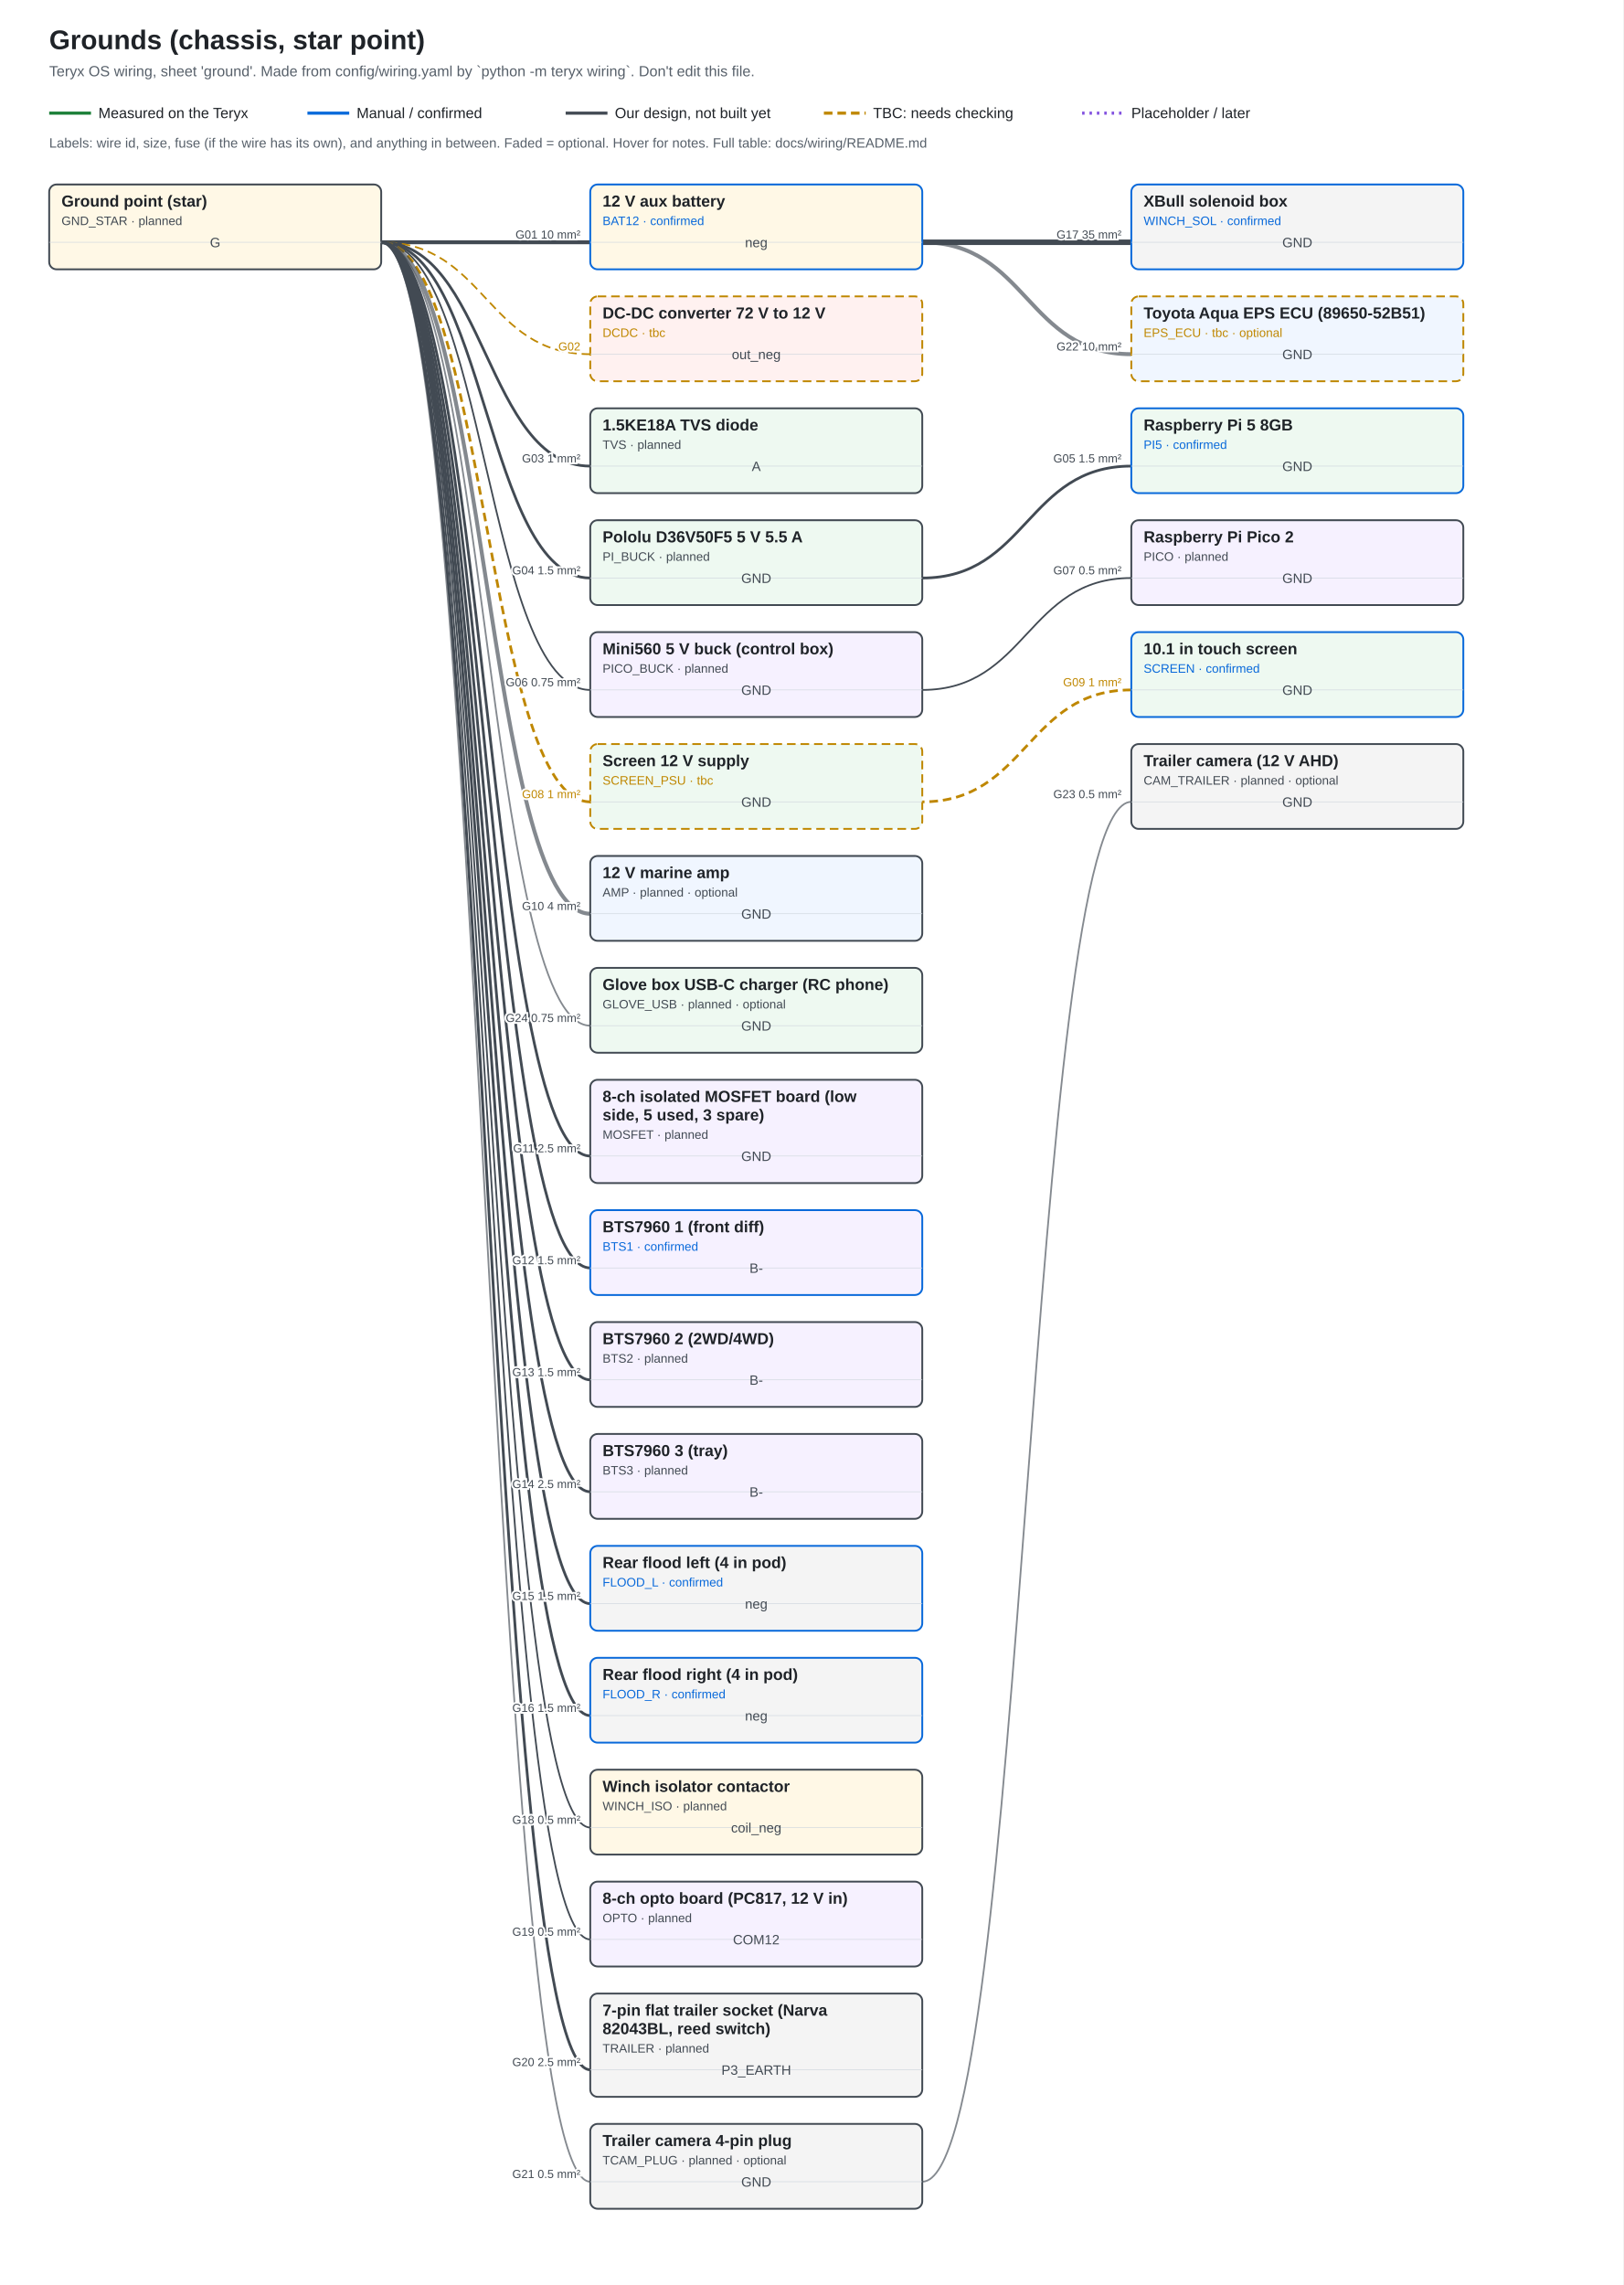
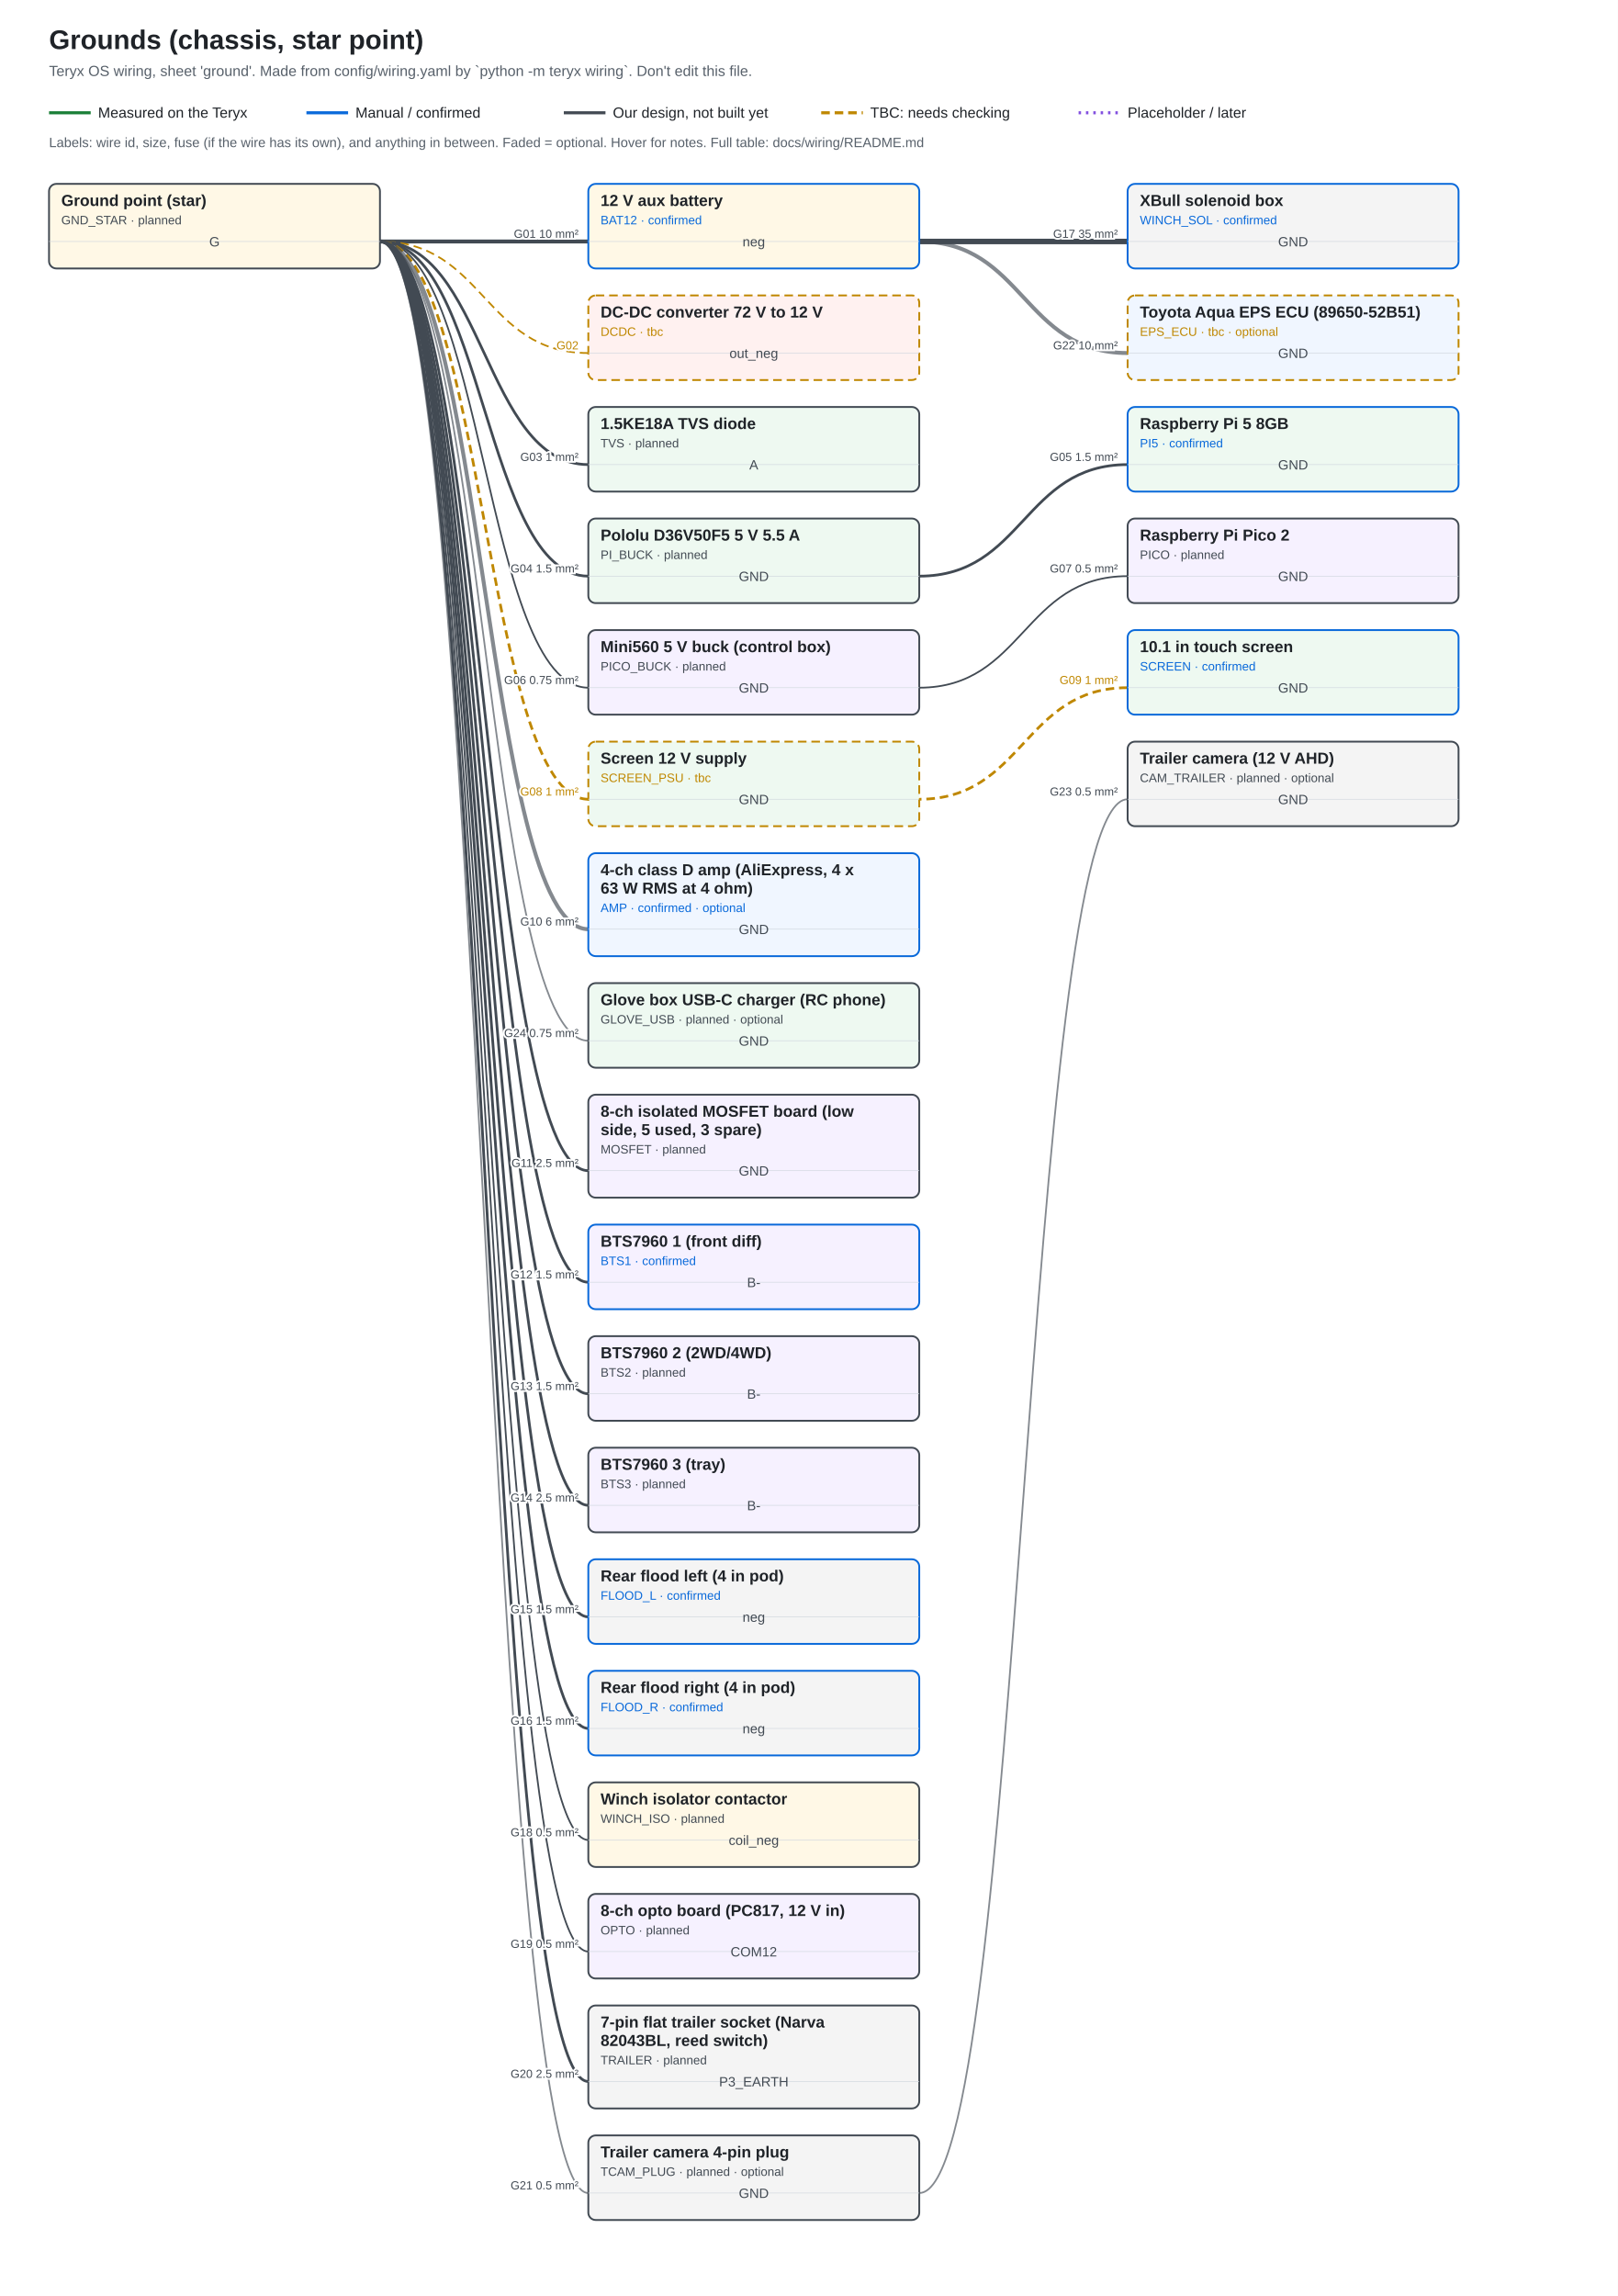
- <svg xmlns="http://www.w3.org/2000/svg" viewBox="0 0 1320 1858" width="1320" height="1858" font-family="Arial, Helvetica, sans-serif" data-sheet="ground">
-   <rect width="1320" height="1858" fill="#ffffff" />
+ <svg xmlns="http://www.w3.org/2000/svg" viewBox="0 0 1320 1873" width="1320" height="1873" font-family="Arial, Helvetica, sans-serif" data-sheet="ground">
+   <rect width="1320" height="1873" fill="#ffffff" />
  <text x="40" y="40" font-size="22" text-anchor="start" font-weight="bold" fill="#1f2328">Grounds (chassis, star point)</text>
  <text x="40" y="62" font-size="12" text-anchor="start" font-weight="normal" fill="#57606a">Teryx OS wiring, sheet 'ground'. Made from config/wiring.yaml by `python -m teryx wiring`. Don't edit this file.</text>
  <line x1="40" y1="92" x2="74" y2="92" stroke="#1a7f37" stroke-width="2.5" />
  <text x="80" y="96" font-size="12" text-anchor="start" font-weight="normal" fill="#1f2328">Measured on the Teryx</text>
  <line x1="250" y1="92" x2="284" y2="92" stroke="#0969da" stroke-width="2.5" />
  <text x="290" y="96" font-size="12" text-anchor="start" font-weight="normal" fill="#1f2328">Manual / confirmed</text>
  <line x1="460" y1="92" x2="494" y2="92" stroke="#424a53" stroke-width="2.5" />
  <text x="500" y="96" font-size="12" text-anchor="start" font-weight="normal" fill="#1f2328">Our design, not built yet</text>
  <line x1="670" y1="92" x2="704" y2="92" stroke="#bf8700" stroke-width="2.5" stroke-dasharray="7 4" />
  <text x="710" y="96" font-size="12" text-anchor="start" font-weight="normal" fill="#1f2328">TBC: needs checking</text>
  <line x1="880" y1="92" x2="914" y2="92" stroke="#8250df" stroke-width="2.5" stroke-dasharray="2 4" />
  <text x="920" y="96" font-size="12" text-anchor="start" font-weight="normal" fill="#1f2328">Placeholder / later</text>
  <text x="40" y="120" font-size="11" text-anchor="start" font-weight="normal" fill="#57606a">Labels: wire id, size, fuse (if the wire has its own), and anything in between. Faded = optional. Hover for notes. Full table: docs/wiring/README.md</text>
  <g data-wire="G01" data-from="BAT12.neg" data-to="GND_STAR.G" data-status="planned">
    <path d="M480,197 C395,197 395,197 310,197" fill="none" stroke="#424a53" stroke-width="3.2" />
  </g>
  <g data-wire="G02" data-from="DCDC.out_neg" data-to="GND_STAR.G" data-status="tbc">
    <path d="M480,288 C395,288 395,197 310,197" fill="none" stroke="#bf8700" stroke-width="1.4" stroke-dasharray="7 4" />
  </g>
  <g data-wire="G03" data-from="TVS.A" data-to="GND_STAR.G" data-status="planned">
    <path d="M480,379 C395,379 395,197 310,197" fill="none" stroke="#424a53" stroke-width="2.2" />
  </g>
  <g data-wire="G04" data-from="PI_BUCK.GND" data-to="GND_STAR.G" data-status="planned">
    <path d="M480,470 C395,470 395,197 310,197" fill="none" stroke="#424a53" stroke-width="2.2" />
  </g>
  <g data-wire="G05" data-from="PI5.GND" data-to="PI_BUCK.GND" data-status="planned">
    <path d="M920,379 C835,379 835,470 750,470" fill="none" stroke="#424a53" stroke-width="2.2" />
  </g>
  <g data-wire="G06" data-from="PICO_BUCK.GND" data-to="GND_STAR.G" data-status="planned">
    <path d="M480,561 C395,561 395,197 310,197" fill="none" stroke="#424a53" stroke-width="1.4" />
  </g>
  <g data-wire="G07" data-from="PICO.GND" data-to="PICO_BUCK.GND" data-status="planned">
    <path d="M920,470 C835,470 835,561 750,561" fill="none" stroke="#424a53" stroke-width="1.4" />
  </g>
  <g data-wire="G08" data-from="SCREEN_PSU.GND" data-to="GND_STAR.G" data-status="tbc">
    <path d="M480,652 C395,652 395,197 310,197" fill="none" stroke="#bf8700" stroke-width="2.2" stroke-dasharray="7 4" />
  </g>
  <g data-wire="G09" data-from="SCREEN.GND" data-to="SCREEN_PSU.GND" data-status="tbc">
    <path d="M920,561 C835,561 835,652 750,652" fill="none" stroke="#bf8700" stroke-width="2.2" stroke-dasharray="7 4" />
  </g>
  <g data-wire="G10" data-from="AMP.GND" data-to="GND_STAR.G" data-status="planned">
-     <path d="M480,743 C395,743 395,197 310,197" fill="none" stroke="#424a53" stroke-width="3.2" stroke-opacity="0.65" />
+     <path d="M480,758 C395,758 395,197 310,197" fill="none" stroke="#424a53" stroke-width="3.2" stroke-opacity="0.65" />
  </g>
  <g data-wire="G24" data-from="GLOVE_USB.GND" data-to="GND_STAR.G" data-status="planned">
-     <path d="M480,834 C395,834 395,197 310,197" fill="none" stroke="#424a53" stroke-width="1.4" stroke-opacity="0.65" />
+     <path d="M480,849 C395,849 395,197 310,197" fill="none" stroke="#424a53" stroke-width="1.4" stroke-opacity="0.65" />
  </g>
  <g data-wire="G11" data-from="MOSFET.GND" data-to="GND_STAR.G" data-status="planned">
-     <path d="M480,940 C395,940 395,197 310,197" fill="none" stroke="#424a53" stroke-width="2.2" />
+     <path d="M480,955 C395,955 395,197 310,197" fill="none" stroke="#424a53" stroke-width="2.2" />
  </g>
  <g data-wire="G12" data-from="BTS1.B-" data-to="GND_STAR.G" data-status="planned">
-     <path d="M480,1031 C395,1031 395,197 310,197" fill="none" stroke="#424a53" stroke-width="2.2" />
+     <path d="M480,1046 C395,1046 395,197 310,197" fill="none" stroke="#424a53" stroke-width="2.2" />
  </g>
  <g data-wire="G13" data-from="BTS2.B-" data-to="GND_STAR.G" data-status="planned">
-     <path d="M480,1122 C395,1122 395,197 310,197" fill="none" stroke="#424a53" stroke-width="2.2" />
+     <path d="M480,1137 C395,1137 395,197 310,197" fill="none" stroke="#424a53" stroke-width="2.2" />
  </g>
  <g data-wire="G14" data-from="BTS3.B-" data-to="GND_STAR.G" data-status="planned">
-     <path d="M480,1213 C395,1213 395,197 310,197" fill="none" stroke="#424a53" stroke-width="2.2" />
+     <path d="M480,1228 C395,1228 395,197 310,197" fill="none" stroke="#424a53" stroke-width="2.2" />
  </g>
  <g data-wire="G15" data-from="FLOOD_L.neg" data-to="GND_STAR.G" data-status="planned">
-     <path d="M480,1304 C395,1304 395,197 310,197" fill="none" stroke="#424a53" stroke-width="2.2" />
+     <path d="M480,1319 C395,1319 395,197 310,197" fill="none" stroke="#424a53" stroke-width="2.2" />
  </g>
  <g data-wire="G16" data-from="FLOOD_R.neg" data-to="GND_STAR.G" data-status="planned">
-     <path d="M480,1395 C395,1395 395,197 310,197" fill="none" stroke="#424a53" stroke-width="2.2" />
+     <path d="M480,1410 C395,1410 395,197 310,197" fill="none" stroke="#424a53" stroke-width="2.2" />
  </g>
  <g data-wire="G17" data-from="WINCH_SOL.GND" data-to="BAT12.neg" data-status="planned">
    <path d="M920,197 C835,197 835,197 750,197" fill="none" stroke="#424a53" stroke-width="4.5" />
  </g>
  <g data-wire="G18" data-from="WINCH_ISO.coil_neg" data-to="GND_STAR.G" data-status="planned">
-     <path d="M480,1486 C395,1486 395,197 310,197" fill="none" stroke="#424a53" stroke-width="1.4" />
+     <path d="M480,1501 C395,1501 395,197 310,197" fill="none" stroke="#424a53" stroke-width="1.4" />
  </g>
  <g data-wire="G19" data-from="OPTO.COM12" data-to="GND_STAR.G" data-status="planned">
-     <path d="M480,1577 C395,1577 395,197 310,197" fill="none" stroke="#424a53" stroke-width="1.4" />
+     <path d="M480,1592 C395,1592 395,197 310,197" fill="none" stroke="#424a53" stroke-width="1.4" />
  </g>
  <g data-wire="G20" data-from="TRAILER.P3_EARTH" data-to="GND_STAR.G" data-status="planned">
-     <path d="M480,1683 C395,1683 395,197 310,197" fill="none" stroke="#424a53" stroke-width="2.2" />
+     <path d="M480,1698 C395,1698 395,197 310,197" fill="none" stroke="#424a53" stroke-width="2.2" />
  </g>
  <g data-wire="G21" data-from="TCAM_PLUG.GND" data-to="GND_STAR.G" data-status="planned">
-     <path d="M480,1774 C395,1774 395,197 310,197" fill="none" stroke="#424a53" stroke-width="1.4" stroke-opacity="0.65" />
+     <path d="M480,1789 C395,1789 395,197 310,197" fill="none" stroke="#424a53" stroke-width="1.4" stroke-opacity="0.65" />
  </g>
  <g data-wire="G22" data-from="EPS_ECU.GND" data-to="BAT12.neg" data-status="planned">
    <path d="M920,288 C835,288 835,197 750,197" fill="none" stroke="#424a53" stroke-width="3.2" stroke-opacity="0.65" />
  </g>
  <g data-wire="G23" data-from="CAM_TRAILER.GND" data-to="TCAM_PLUG.GND" data-status="planned">
-     <path d="M920,652 C835,652 835,1774 750,1774" fill="none" stroke="#424a53" stroke-width="1.4" stroke-opacity="0.65" />
+     <path d="M920,652 C835,652 835,1789 750,1789" fill="none" stroke="#424a53" stroke-width="1.4" stroke-opacity="0.65" />
  </g>
  <g data-device="GND_STAR" data-status="planned">
    <rect x="40" y="150" width="270" height="69" rx="6" fill="#fff8e6" stroke="#424a53" stroke-width="1.5" />
    <text x="50" y="168" font-size="13" text-anchor="start" font-weight="bold" fill="#1f2328">Ground point (star)</text>
    <text x="50" y="183" font-size="10" text-anchor="start" font-weight="normal" fill="#424a53">GND_STAR · planned</text>
    <line x1="40" y1="197" x2="310" y2="197" stroke="#d0d7de" stroke-width="0.5" />
    <text x="175" y="201" font-size="11" text-anchor="middle" font-weight="normal" fill="#424a53">G</text>
  </g>
  <g data-device="BAT12" data-status="confirmed">
    <rect x="480" y="150" width="270" height="69" rx="6" fill="#fff8e6" stroke="#0969da" stroke-width="1.5" />
    <text x="490" y="168" font-size="13" text-anchor="start" font-weight="bold" fill="#1f2328">12 V aux battery</text>
    <text x="490" y="183" font-size="10" text-anchor="start" font-weight="normal" fill="#0969da">BAT12 · confirmed</text>
    <line x1="480" y1="197" x2="750" y2="197" stroke="#d0d7de" stroke-width="0.5" />
    <text x="615" y="201" font-size="11" text-anchor="middle" font-weight="normal" fill="#424a53">neg</text>
  </g>
  <g data-device="DCDC" data-status="tbc">
    <rect x="480" y="241" width="270" height="69" rx="6" fill="#fff1f0" stroke="#bf8700" stroke-width="1.5" stroke-dasharray="7 4" />
    <text x="490" y="259" font-size="13" text-anchor="start" font-weight="bold" fill="#1f2328">DC-DC converter 72 V to 12 V</text>
    <text x="490" y="274" font-size="10" text-anchor="start" font-weight="normal" fill="#bf8700">DCDC · tbc</text>
    <line x1="480" y1="288" x2="750" y2="288" stroke="#d0d7de" stroke-width="0.5" />
    <text x="615" y="292" font-size="11" text-anchor="middle" font-weight="normal" fill="#424a53">out_neg</text>
  </g>
  <g data-device="TVS" data-status="planned">
    <rect x="480" y="332" width="270" height="69" rx="6" fill="#eef9f1" stroke="#424a53" stroke-width="1.5" />
    <text x="490" y="350" font-size="13" text-anchor="start" font-weight="bold" fill="#1f2328">1.5KE18A TVS diode</text>
    <text x="490" y="365" font-size="10" text-anchor="start" font-weight="normal" fill="#424a53">TVS · planned</text>
    <line x1="480" y1="379" x2="750" y2="379" stroke="#d0d7de" stroke-width="0.5" />
    <text x="615" y="383" font-size="11" text-anchor="middle" font-weight="normal" fill="#424a53">A</text>
  </g>
  <g data-device="PI_BUCK" data-status="planned">
    <rect x="480" y="423" width="270" height="69" rx="6" fill="#eef9f1" stroke="#424a53" stroke-width="1.5" />
    <text x="490" y="441" font-size="13" text-anchor="start" font-weight="bold" fill="#1f2328">Pololu D36V50F5 5 V 5.5 A</text>
    <text x="490" y="456" font-size="10" text-anchor="start" font-weight="normal" fill="#424a53">PI_BUCK · planned</text>
    <line x1="480" y1="470" x2="750" y2="470" stroke="#d0d7de" stroke-width="0.5" />
    <text x="615" y="474" font-size="11" text-anchor="middle" font-weight="normal" fill="#424a53">GND</text>
  </g>
  <g data-device="PICO_BUCK" data-status="planned">
    <rect x="480" y="514" width="270" height="69" rx="6" fill="#f6f1ff" stroke="#424a53" stroke-width="1.5" />
    <text x="490" y="532" font-size="13" text-anchor="start" font-weight="bold" fill="#1f2328">Mini560 5 V buck (control box)</text>
    <text x="490" y="547" font-size="10" text-anchor="start" font-weight="normal" fill="#424a53">PICO_BUCK · planned</text>
    <line x1="480" y1="561" x2="750" y2="561" stroke="#d0d7de" stroke-width="0.5" />
    <text x="615" y="565" font-size="11" text-anchor="middle" font-weight="normal" fill="#424a53">GND</text>
  </g>
  <g data-device="SCREEN_PSU" data-status="tbc">
    <rect x="480" y="605" width="270" height="69" rx="6" fill="#eef9f1" stroke="#bf8700" stroke-width="1.5" stroke-dasharray="7 4" />
    <text x="490" y="623" font-size="13" text-anchor="start" font-weight="bold" fill="#1f2328">Screen 12 V supply</text>
    <text x="490" y="638" font-size="10" text-anchor="start" font-weight="normal" fill="#bf8700">SCREEN_PSU · tbc</text>
    <line x1="480" y1="652" x2="750" y2="652" stroke="#d0d7de" stroke-width="0.5" />
    <text x="615" y="656" font-size="11" text-anchor="middle" font-weight="normal" fill="#424a53">GND</text>
  </g>
-   <g data-device="AMP" data-status="planned">
-     <rect x="480" y="696" width="270" height="69" rx="6" fill="#f0f6ff" stroke="#424a53" stroke-width="1.5" />
-     <text x="490" y="714" font-size="13" text-anchor="start" font-weight="bold" fill="#1f2328">12 V marine amp</text>
-     <text x="490" y="729" font-size="10" text-anchor="start" font-weight="normal" fill="#424a53">AMP · planned · optional</text>
-     <line x1="480" y1="743" x2="750" y2="743" stroke="#d0d7de" stroke-width="0.5" />
-     <text x="615" y="747" font-size="11" text-anchor="middle" font-weight="normal" fill="#424a53">GND</text>
+   <g data-device="AMP" data-status="confirmed">
+     <rect x="480" y="696" width="270" height="84" rx="6" fill="#f0f6ff" stroke="#0969da" stroke-width="1.5" />
+     <text x="490" y="714" font-size="13" text-anchor="start" font-weight="bold" fill="#1f2328">4-ch class D amp (AliExpress, 4 x</text>
+     <text x="490" y="729" font-size="13" text-anchor="start" font-weight="bold" fill="#1f2328">63 W RMS at 4 ohm)</text>
+     <text x="490" y="744" font-size="10" text-anchor="start" font-weight="normal" fill="#0969da">AMP · confirmed · optional</text>
+     <line x1="480" y1="758" x2="750" y2="758" stroke="#d0d7de" stroke-width="0.5" />
+     <text x="615" y="762" font-size="11" text-anchor="middle" font-weight="normal" fill="#424a53">GND</text>
  </g>
  <g data-device="GLOVE_USB" data-status="planned">
-     <rect x="480" y="787" width="270" height="69" rx="6" fill="#eef9f1" stroke="#424a53" stroke-width="1.5" />
-     <text x="490" y="805" font-size="13" text-anchor="start" font-weight="bold" fill="#1f2328">Glove box USB-C charger (RC phone)</text>
-     <text x="490" y="820" font-size="10" text-anchor="start" font-weight="normal" fill="#424a53">GLOVE_USB · planned · optional</text>
-     <line x1="480" y1="834" x2="750" y2="834" stroke="#d0d7de" stroke-width="0.5" />
-     <text x="615" y="838" font-size="11" text-anchor="middle" font-weight="normal" fill="#424a53">GND</text>
+     <rect x="480" y="802" width="270" height="69" rx="6" fill="#eef9f1" stroke="#424a53" stroke-width="1.5" />
+     <text x="490" y="820" font-size="13" text-anchor="start" font-weight="bold" fill="#1f2328">Glove box USB-C charger (RC phone)</text>
+     <text x="490" y="835" font-size="10" text-anchor="start" font-weight="normal" fill="#424a53">GLOVE_USB · planned · optional</text>
+     <line x1="480" y1="849" x2="750" y2="849" stroke="#d0d7de" stroke-width="0.5" />
+     <text x="615" y="853" font-size="11" text-anchor="middle" font-weight="normal" fill="#424a53">GND</text>
  </g>
  <g data-device="MOSFET" data-status="planned">
-     <rect x="480" y="878" width="270" height="84" rx="6" fill="#f6f1ff" stroke="#424a53" stroke-width="1.5" />
-     <text x="490" y="896" font-size="13" text-anchor="start" font-weight="bold" fill="#1f2328">8-ch isolated MOSFET board (low</text>
-     <text x="490" y="911" font-size="13" text-anchor="start" font-weight="bold" fill="#1f2328">side, 5 used, 3 spare)</text>
-     <text x="490" y="926" font-size="10" text-anchor="start" font-weight="normal" fill="#424a53">MOSFET · planned</text>
-     <line x1="480" y1="940" x2="750" y2="940" stroke="#d0d7de" stroke-width="0.5" />
-     <text x="615" y="944" font-size="11" text-anchor="middle" font-weight="normal" fill="#424a53">GND</text>
+     <rect x="480" y="893" width="270" height="84" rx="6" fill="#f6f1ff" stroke="#424a53" stroke-width="1.5" />
+     <text x="490" y="911" font-size="13" text-anchor="start" font-weight="bold" fill="#1f2328">8-ch isolated MOSFET board (low</text>
+     <text x="490" y="926" font-size="13" text-anchor="start" font-weight="bold" fill="#1f2328">side, 5 used, 3 spare)</text>
+     <text x="490" y="941" font-size="10" text-anchor="start" font-weight="normal" fill="#424a53">MOSFET · planned</text>
+     <line x1="480" y1="955" x2="750" y2="955" stroke="#d0d7de" stroke-width="0.5" />
+     <text x="615" y="959" font-size="11" text-anchor="middle" font-weight="normal" fill="#424a53">GND</text>
  </g>
  <g data-device="BTS1" data-status="confirmed">
-     <rect x="480" y="984" width="270" height="69" rx="6" fill="#f6f1ff" stroke="#0969da" stroke-width="1.5" />
-     <text x="490" y="1002" font-size="13" text-anchor="start" font-weight="bold" fill="#1f2328">BTS7960 1 (front diff)</text>
-     <text x="490" y="1017" font-size="10" text-anchor="start" font-weight="normal" fill="#0969da">BTS1 · confirmed</text>
-     <line x1="480" y1="1031" x2="750" y2="1031" stroke="#d0d7de" stroke-width="0.5" />
-     <text x="615" y="1035" font-size="11" text-anchor="middle" font-weight="normal" fill="#424a53">B-</text>
+     <rect x="480" y="999" width="270" height="69" rx="6" fill="#f6f1ff" stroke="#0969da" stroke-width="1.5" />
+     <text x="490" y="1017" font-size="13" text-anchor="start" font-weight="bold" fill="#1f2328">BTS7960 1 (front diff)</text>
+     <text x="490" y="1032" font-size="10" text-anchor="start" font-weight="normal" fill="#0969da">BTS1 · confirmed</text>
+     <line x1="480" y1="1046" x2="750" y2="1046" stroke="#d0d7de" stroke-width="0.5" />
+     <text x="615" y="1050" font-size="11" text-anchor="middle" font-weight="normal" fill="#424a53">B-</text>
  </g>
  <g data-device="BTS2" data-status="planned">
-     <rect x="480" y="1075" width="270" height="69" rx="6" fill="#f6f1ff" stroke="#424a53" stroke-width="1.5" />
-     <text x="490" y="1093" font-size="13" text-anchor="start" font-weight="bold" fill="#1f2328">BTS7960 2 (2WD/4WD)</text>
-     <text x="490" y="1108" font-size="10" text-anchor="start" font-weight="normal" fill="#424a53">BTS2 · planned</text>
-     <line x1="480" y1="1122" x2="750" y2="1122" stroke="#d0d7de" stroke-width="0.5" />
-     <text x="615" y="1126" font-size="11" text-anchor="middle" font-weight="normal" fill="#424a53">B-</text>
+     <rect x="480" y="1090" width="270" height="69" rx="6" fill="#f6f1ff" stroke="#424a53" stroke-width="1.5" />
+     <text x="490" y="1108" font-size="13" text-anchor="start" font-weight="bold" fill="#1f2328">BTS7960 2 (2WD/4WD)</text>
+     <text x="490" y="1123" font-size="10" text-anchor="start" font-weight="normal" fill="#424a53">BTS2 · planned</text>
+     <line x1="480" y1="1137" x2="750" y2="1137" stroke="#d0d7de" stroke-width="0.5" />
+     <text x="615" y="1141" font-size="11" text-anchor="middle" font-weight="normal" fill="#424a53">B-</text>
  </g>
  <g data-device="BTS3" data-status="planned">
-     <rect x="480" y="1166" width="270" height="69" rx="6" fill="#f6f1ff" stroke="#424a53" stroke-width="1.5" />
-     <text x="490" y="1184" font-size="13" text-anchor="start" font-weight="bold" fill="#1f2328">BTS7960 3 (tray)</text>
-     <text x="490" y="1199" font-size="10" text-anchor="start" font-weight="normal" fill="#424a53">BTS3 · planned</text>
-     <line x1="480" y1="1213" x2="750" y2="1213" stroke="#d0d7de" stroke-width="0.5" />
-     <text x="615" y="1217" font-size="11" text-anchor="middle" font-weight="normal" fill="#424a53">B-</text>
+     <rect x="480" y="1181" width="270" height="69" rx="6" fill="#f6f1ff" stroke="#424a53" stroke-width="1.5" />
+     <text x="490" y="1199" font-size="13" text-anchor="start" font-weight="bold" fill="#1f2328">BTS7960 3 (tray)</text>
+     <text x="490" y="1214" font-size="10" text-anchor="start" font-weight="normal" fill="#424a53">BTS3 · planned</text>
+     <line x1="480" y1="1228" x2="750" y2="1228" stroke="#d0d7de" stroke-width="0.5" />
+     <text x="615" y="1232" font-size="11" text-anchor="middle" font-weight="normal" fill="#424a53">B-</text>
  </g>
  <g data-device="FLOOD_L" data-status="confirmed">
-     <rect x="480" y="1257" width="270" height="69" rx="6" fill="#f4f4f4" stroke="#0969da" stroke-width="1.5" />
-     <text x="490" y="1275" font-size="13" text-anchor="start" font-weight="bold" fill="#1f2328">Rear flood left (4 in pod)</text>
-     <text x="490" y="1290" font-size="10" text-anchor="start" font-weight="normal" fill="#0969da">FLOOD_L · confirmed</text>
-     <line x1="480" y1="1304" x2="750" y2="1304" stroke="#d0d7de" stroke-width="0.5" />
-     <text x="615" y="1308" font-size="11" text-anchor="middle" font-weight="normal" fill="#424a53">neg</text>
+     <rect x="480" y="1272" width="270" height="69" rx="6" fill="#f4f4f4" stroke="#0969da" stroke-width="1.5" />
+     <text x="490" y="1290" font-size="13" text-anchor="start" font-weight="bold" fill="#1f2328">Rear flood left (4 in pod)</text>
+     <text x="490" y="1305" font-size="10" text-anchor="start" font-weight="normal" fill="#0969da">FLOOD_L · confirmed</text>
+     <line x1="480" y1="1319" x2="750" y2="1319" stroke="#d0d7de" stroke-width="0.5" />
+     <text x="615" y="1323" font-size="11" text-anchor="middle" font-weight="normal" fill="#424a53">neg</text>
  </g>
  <g data-device="FLOOD_R" data-status="confirmed">
-     <rect x="480" y="1348" width="270" height="69" rx="6" fill="#f4f4f4" stroke="#0969da" stroke-width="1.5" />
-     <text x="490" y="1366" font-size="13" text-anchor="start" font-weight="bold" fill="#1f2328">Rear flood right (4 in pod)</text>
-     <text x="490" y="1381" font-size="10" text-anchor="start" font-weight="normal" fill="#0969da">FLOOD_R · confirmed</text>
-     <line x1="480" y1="1395" x2="750" y2="1395" stroke="#d0d7de" stroke-width="0.5" />
-     <text x="615" y="1399" font-size="11" text-anchor="middle" font-weight="normal" fill="#424a53">neg</text>
+     <rect x="480" y="1363" width="270" height="69" rx="6" fill="#f4f4f4" stroke="#0969da" stroke-width="1.5" />
+     <text x="490" y="1381" font-size="13" text-anchor="start" font-weight="bold" fill="#1f2328">Rear flood right (4 in pod)</text>
+     <text x="490" y="1396" font-size="10" text-anchor="start" font-weight="normal" fill="#0969da">FLOOD_R · confirmed</text>
+     <line x1="480" y1="1410" x2="750" y2="1410" stroke="#d0d7de" stroke-width="0.5" />
+     <text x="615" y="1414" font-size="11" text-anchor="middle" font-weight="normal" fill="#424a53">neg</text>
  </g>
  <g data-device="WINCH_ISO" data-status="planned">
-     <rect x="480" y="1439" width="270" height="69" rx="6" fill="#fff8e6" stroke="#424a53" stroke-width="1.5" />
-     <text x="490" y="1457" font-size="13" text-anchor="start" font-weight="bold" fill="#1f2328">Winch isolator contactor</text>
-     <text x="490" y="1472" font-size="10" text-anchor="start" font-weight="normal" fill="#424a53">WINCH_ISO · planned</text>
-     <line x1="480" y1="1486" x2="750" y2="1486" stroke="#d0d7de" stroke-width="0.5" />
-     <text x="615" y="1490" font-size="11" text-anchor="middle" font-weight="normal" fill="#424a53">coil_neg</text>
+     <rect x="480" y="1454" width="270" height="69" rx="6" fill="#fff8e6" stroke="#424a53" stroke-width="1.5" />
+     <text x="490" y="1472" font-size="13" text-anchor="start" font-weight="bold" fill="#1f2328">Winch isolator contactor</text>
+     <text x="490" y="1487" font-size="10" text-anchor="start" font-weight="normal" fill="#424a53">WINCH_ISO · planned</text>
+     <line x1="480" y1="1501" x2="750" y2="1501" stroke="#d0d7de" stroke-width="0.5" />
+     <text x="615" y="1505" font-size="11" text-anchor="middle" font-weight="normal" fill="#424a53">coil_neg</text>
  </g>
  <g data-device="OPTO" data-status="planned">
-     <rect x="480" y="1530" width="270" height="69" rx="6" fill="#f6f1ff" stroke="#424a53" stroke-width="1.5" />
-     <text x="490" y="1548" font-size="13" text-anchor="start" font-weight="bold" fill="#1f2328">8-ch opto board (PC817, 12 V in)</text>
-     <text x="490" y="1563" font-size="10" text-anchor="start" font-weight="normal" fill="#424a53">OPTO · planned</text>
-     <line x1="480" y1="1577" x2="750" y2="1577" stroke="#d0d7de" stroke-width="0.5" />
-     <text x="615" y="1581" font-size="11" text-anchor="middle" font-weight="normal" fill="#424a53">COM12</text>
+     <rect x="480" y="1545" width="270" height="69" rx="6" fill="#f6f1ff" stroke="#424a53" stroke-width="1.5" />
+     <text x="490" y="1563" font-size="13" text-anchor="start" font-weight="bold" fill="#1f2328">8-ch opto board (PC817, 12 V in)</text>
+     <text x="490" y="1578" font-size="10" text-anchor="start" font-weight="normal" fill="#424a53">OPTO · planned</text>
+     <line x1="480" y1="1592" x2="750" y2="1592" stroke="#d0d7de" stroke-width="0.5" />
+     <text x="615" y="1596" font-size="11" text-anchor="middle" font-weight="normal" fill="#424a53">COM12</text>
  </g>
  <g data-device="TRAILER" data-status="planned">
-     <rect x="480" y="1621" width="270" height="84" rx="6" fill="#f4f4f4" stroke="#424a53" stroke-width="1.5" />
-     <text x="490" y="1639" font-size="13" text-anchor="start" font-weight="bold" fill="#1f2328">7-pin flat trailer socket (Narva</text>
-     <text x="490" y="1654" font-size="13" text-anchor="start" font-weight="bold" fill="#1f2328">82043BL, reed switch)</text>
-     <text x="490" y="1669" font-size="10" text-anchor="start" font-weight="normal" fill="#424a53">TRAILER · planned</text>
-     <line x1="480" y1="1683" x2="750" y2="1683" stroke="#d0d7de" stroke-width="0.5" />
-     <text x="615" y="1687" font-size="11" text-anchor="middle" font-weight="normal" fill="#424a53">P3_EARTH</text>
+     <rect x="480" y="1636" width="270" height="84" rx="6" fill="#f4f4f4" stroke="#424a53" stroke-width="1.5" />
+     <text x="490" y="1654" font-size="13" text-anchor="start" font-weight="bold" fill="#1f2328">7-pin flat trailer socket (Narva</text>
+     <text x="490" y="1669" font-size="13" text-anchor="start" font-weight="bold" fill="#1f2328">82043BL, reed switch)</text>
+     <text x="490" y="1684" font-size="10" text-anchor="start" font-weight="normal" fill="#424a53">TRAILER · planned</text>
+     <line x1="480" y1="1698" x2="750" y2="1698" stroke="#d0d7de" stroke-width="0.5" />
+     <text x="615" y="1702" font-size="11" text-anchor="middle" font-weight="normal" fill="#424a53">P3_EARTH</text>
  </g>
  <g data-device="TCAM_PLUG" data-status="planned">
-     <rect x="480" y="1727" width="270" height="69" rx="6" fill="#f4f4f4" stroke="#424a53" stroke-width="1.5" />
-     <text x="490" y="1745" font-size="13" text-anchor="start" font-weight="bold" fill="#1f2328">Trailer camera 4-pin plug</text>
-     <text x="490" y="1760" font-size="10" text-anchor="start" font-weight="normal" fill="#424a53">TCAM_PLUG · planned · optional</text>
-     <line x1="480" y1="1774" x2="750" y2="1774" stroke="#d0d7de" stroke-width="0.5" />
-     <text x="615" y="1778" font-size="11" text-anchor="middle" font-weight="normal" fill="#424a53">GND</text>
+     <rect x="480" y="1742" width="270" height="69" rx="6" fill="#f4f4f4" stroke="#424a53" stroke-width="1.5" />
+     <text x="490" y="1760" font-size="13" text-anchor="start" font-weight="bold" fill="#1f2328">Trailer camera 4-pin plug</text>
+     <text x="490" y="1775" font-size="10" text-anchor="start" font-weight="normal" fill="#424a53">TCAM_PLUG · planned · optional</text>
+     <line x1="480" y1="1789" x2="750" y2="1789" stroke="#d0d7de" stroke-width="0.5" />
+     <text x="615" y="1793" font-size="11" text-anchor="middle" font-weight="normal" fill="#424a53">GND</text>
  </g>
  <g data-device="WINCH_SOL" data-status="confirmed">
    <rect x="920" y="150" width="270" height="69" rx="6" fill="#f4f4f4" stroke="#0969da" stroke-width="1.5" />
    <text x="930" y="168" font-size="13" text-anchor="start" font-weight="bold" fill="#1f2328">XBull solenoid box</text>
    <text x="930" y="183" font-size="10" text-anchor="start" font-weight="normal" fill="#0969da">WINCH_SOL · confirmed</text>
    <line x1="920" y1="197" x2="1190" y2="197" stroke="#d0d7de" stroke-width="0.5" />
    <text x="1055" y="201" font-size="11" text-anchor="middle" font-weight="normal" fill="#424a53">GND</text>
  </g>
  <g data-device="EPS_ECU" data-status="tbc">
    <rect x="920" y="241" width="270" height="69" rx="6" fill="#f0f6ff" stroke="#bf8700" stroke-width="1.5" stroke-dasharray="7 4" />
    <text x="930" y="259" font-size="13" text-anchor="start" font-weight="bold" fill="#1f2328">Toyota Aqua EPS ECU (89650-52B51)</text>
    <text x="930" y="274" font-size="10" text-anchor="start" font-weight="normal" fill="#bf8700">EPS_ECU · tbc · optional</text>
    <line x1="920" y1="288" x2="1190" y2="288" stroke="#d0d7de" stroke-width="0.5" />
    <text x="1055" y="292" font-size="11" text-anchor="middle" font-weight="normal" fill="#424a53">GND</text>
  </g>
  <g data-device="PI5" data-status="confirmed">
    <rect x="920" y="332" width="270" height="69" rx="6" fill="#eef9f1" stroke="#0969da" stroke-width="1.5" />
    <text x="930" y="350" font-size="13" text-anchor="start" font-weight="bold" fill="#1f2328">Raspberry Pi 5 8GB</text>
    <text x="930" y="365" font-size="10" text-anchor="start" font-weight="normal" fill="#0969da">PI5 · confirmed</text>
    <line x1="920" y1="379" x2="1190" y2="379" stroke="#d0d7de" stroke-width="0.5" />
    <text x="1055" y="383" font-size="11" text-anchor="middle" font-weight="normal" fill="#424a53">GND</text>
  </g>
  <g data-device="PICO" data-status="planned">
    <rect x="920" y="423" width="270" height="69" rx="6" fill="#f6f1ff" stroke="#424a53" stroke-width="1.5" />
    <text x="930" y="441" font-size="13" text-anchor="start" font-weight="bold" fill="#1f2328">Raspberry Pi Pico 2</text>
    <text x="930" y="456" font-size="10" text-anchor="start" font-weight="normal" fill="#424a53">PICO · planned</text>
    <line x1="920" y1="470" x2="1190" y2="470" stroke="#d0d7de" stroke-width="0.5" />
    <text x="1055" y="474" font-size="11" text-anchor="middle" font-weight="normal" fill="#424a53">GND</text>
  </g>
  <g data-device="SCREEN" data-status="confirmed">
    <rect x="920" y="514" width="270" height="69" rx="6" fill="#eef9f1" stroke="#0969da" stroke-width="1.5" />
    <text x="930" y="532" font-size="13" text-anchor="start" font-weight="bold" fill="#1f2328">10.1 in touch screen</text>
    <text x="930" y="547" font-size="10" text-anchor="start" font-weight="normal" fill="#0969da">SCREEN · confirmed</text>
    <line x1="920" y1="561" x2="1190" y2="561" stroke="#d0d7de" stroke-width="0.5" />
    <text x="1055" y="565" font-size="11" text-anchor="middle" font-weight="normal" fill="#424a53">GND</text>
  </g>
  <g data-device="CAM_TRAILER" data-status="planned">
    <rect x="920" y="605" width="270" height="69" rx="6" fill="#f4f4f4" stroke="#424a53" stroke-width="1.5" />
    <text x="930" y="623" font-size="13" text-anchor="start" font-weight="bold" fill="#1f2328">Trailer camera (12 V AHD)</text>
    <text x="930" y="638" font-size="10" text-anchor="start" font-weight="normal" fill="#424a53">CAM_TRAILER · planned · optional</text>
    <line x1="920" y1="652" x2="1190" y2="652" stroke="#d0d7de" stroke-width="0.5" />
    <text x="1055" y="656" font-size="11" text-anchor="middle" font-weight="normal" fill="#424a53">GND</text>
  </g>
  <text x="472" y="194" font-size="9.5" text-anchor="end" font-weight="normal" fill="#424a53" stroke="#ffffff" stroke-width="3" paint-order="stroke">G01  10 mm²</text>
  <text x="472" y="285" font-size="9.5" text-anchor="end" font-weight="normal" fill="#bf8700" stroke="#ffffff" stroke-width="3" paint-order="stroke">G02</text>
  <text x="472" y="376" font-size="9.5" text-anchor="end" font-weight="normal" fill="#424a53" stroke="#ffffff" stroke-width="3" paint-order="stroke">G03  1 mm²</text>
  <text x="472" y="467" font-size="9.5" text-anchor="end" font-weight="normal" fill="#424a53" stroke="#ffffff" stroke-width="3" paint-order="stroke">G04  1.5 mm²</text>
  <text x="912" y="376" font-size="9.5" text-anchor="end" font-weight="normal" fill="#424a53" stroke="#ffffff" stroke-width="3" paint-order="stroke">G05  1.5 mm²</text>
  <text x="472" y="558" font-size="9.5" text-anchor="end" font-weight="normal" fill="#424a53" stroke="#ffffff" stroke-width="3" paint-order="stroke">G06  0.75 mm²</text>
  <text x="912" y="467" font-size="9.5" text-anchor="end" font-weight="normal" fill="#424a53" stroke="#ffffff" stroke-width="3" paint-order="stroke">G07  0.5 mm²</text>
  <text x="472" y="649" font-size="9.5" text-anchor="end" font-weight="normal" fill="#bf8700" stroke="#ffffff" stroke-width="3" paint-order="stroke">G08  1 mm²</text>
  <text x="912" y="558" font-size="9.5" text-anchor="end" font-weight="normal" fill="#bf8700" stroke="#ffffff" stroke-width="3" paint-order="stroke">G09  1 mm²</text>
-   <text x="472" y="740" font-size="9.5" text-anchor="end" font-weight="normal" fill="#424a53" stroke="#ffffff" stroke-width="3" paint-order="stroke">G10  4 mm²</text>
-   <text x="472" y="831" font-size="9.5" text-anchor="end" font-weight="normal" fill="#424a53" stroke="#ffffff" stroke-width="3" paint-order="stroke">G24  0.75 mm²</text>
-   <text x="472" y="937" font-size="9.5" text-anchor="end" font-weight="normal" fill="#424a53" stroke="#ffffff" stroke-width="3" paint-order="stroke">G11  2.5 mm²</text>
-   <text x="472" y="1028" font-size="9.5" text-anchor="end" font-weight="normal" fill="#424a53" stroke="#ffffff" stroke-width="3" paint-order="stroke">G12  1.5 mm²</text>
-   <text x="472" y="1119" font-size="9.5" text-anchor="end" font-weight="normal" fill="#424a53" stroke="#ffffff" stroke-width="3" paint-order="stroke">G13  1.5 mm²</text>
-   <text x="472" y="1210" font-size="9.5" text-anchor="end" font-weight="normal" fill="#424a53" stroke="#ffffff" stroke-width="3" paint-order="stroke">G14  2.5 mm²</text>
-   <text x="472" y="1301" font-size="9.5" text-anchor="end" font-weight="normal" fill="#424a53" stroke="#ffffff" stroke-width="3" paint-order="stroke">G15  1.5 mm²</text>
-   <text x="472" y="1392" font-size="9.5" text-anchor="end" font-weight="normal" fill="#424a53" stroke="#ffffff" stroke-width="3" paint-order="stroke">G16  1.5 mm²</text>
+   <text x="472" y="755" font-size="9.5" text-anchor="end" font-weight="normal" fill="#424a53" stroke="#ffffff" stroke-width="3" paint-order="stroke">G10  6 mm²</text>
+   <text x="472" y="846" font-size="9.5" text-anchor="end" font-weight="normal" fill="#424a53" stroke="#ffffff" stroke-width="3" paint-order="stroke">G24  0.75 mm²</text>
+   <text x="472" y="952" font-size="9.5" text-anchor="end" font-weight="normal" fill="#424a53" stroke="#ffffff" stroke-width="3" paint-order="stroke">G11  2.5 mm²</text>
+   <text x="472" y="1043" font-size="9.5" text-anchor="end" font-weight="normal" fill="#424a53" stroke="#ffffff" stroke-width="3" paint-order="stroke">G12  1.5 mm²</text>
+   <text x="472" y="1134" font-size="9.5" text-anchor="end" font-weight="normal" fill="#424a53" stroke="#ffffff" stroke-width="3" paint-order="stroke">G13  1.5 mm²</text>
+   <text x="472" y="1225" font-size="9.5" text-anchor="end" font-weight="normal" fill="#424a53" stroke="#ffffff" stroke-width="3" paint-order="stroke">G14  2.5 mm²</text>
+   <text x="472" y="1316" font-size="9.5" text-anchor="end" font-weight="normal" fill="#424a53" stroke="#ffffff" stroke-width="3" paint-order="stroke">G15  1.5 mm²</text>
+   <text x="472" y="1407" font-size="9.5" text-anchor="end" font-weight="normal" fill="#424a53" stroke="#ffffff" stroke-width="3" paint-order="stroke">G16  1.5 mm²</text>
  <text x="912" y="194" font-size="9.5" text-anchor="end" font-weight="normal" fill="#424a53" stroke="#ffffff" stroke-width="3" paint-order="stroke">G17  35 mm²</text>
-   <text x="472" y="1483" font-size="9.5" text-anchor="end" font-weight="normal" fill="#424a53" stroke="#ffffff" stroke-width="3" paint-order="stroke">G18  0.5 mm²</text>
-   <text x="472" y="1574" font-size="9.5" text-anchor="end" font-weight="normal" fill="#424a53" stroke="#ffffff" stroke-width="3" paint-order="stroke">G19  0.5 mm²</text>
-   <text x="472" y="1680" font-size="9.5" text-anchor="end" font-weight="normal" fill="#424a53" stroke="#ffffff" stroke-width="3" paint-order="stroke">G20  2.5 mm²</text>
-   <text x="472" y="1771" font-size="9.5" text-anchor="end" font-weight="normal" fill="#424a53" stroke="#ffffff" stroke-width="3" paint-order="stroke">G21  0.5 mm²</text>
+   <text x="472" y="1498" font-size="9.5" text-anchor="end" font-weight="normal" fill="#424a53" stroke="#ffffff" stroke-width="3" paint-order="stroke">G18  0.5 mm²</text>
+   <text x="472" y="1589" font-size="9.5" text-anchor="end" font-weight="normal" fill="#424a53" stroke="#ffffff" stroke-width="3" paint-order="stroke">G19  0.5 mm²</text>
+   <text x="472" y="1695" font-size="9.5" text-anchor="end" font-weight="normal" fill="#424a53" stroke="#ffffff" stroke-width="3" paint-order="stroke">G20  2.5 mm²</text>
+   <text x="472" y="1786" font-size="9.5" text-anchor="end" font-weight="normal" fill="#424a53" stroke="#ffffff" stroke-width="3" paint-order="stroke">G21  0.5 mm²</text>
  <text x="912" y="285" font-size="9.5" text-anchor="end" font-weight="normal" fill="#424a53" stroke="#ffffff" stroke-width="3" paint-order="stroke">G22  10 mm²</text>
  <text x="912" y="649" font-size="9.5" text-anchor="end" font-weight="normal" fill="#424a53" stroke="#ffffff" stroke-width="3" paint-order="stroke">G23  0.5 mm²</text>
</svg>
